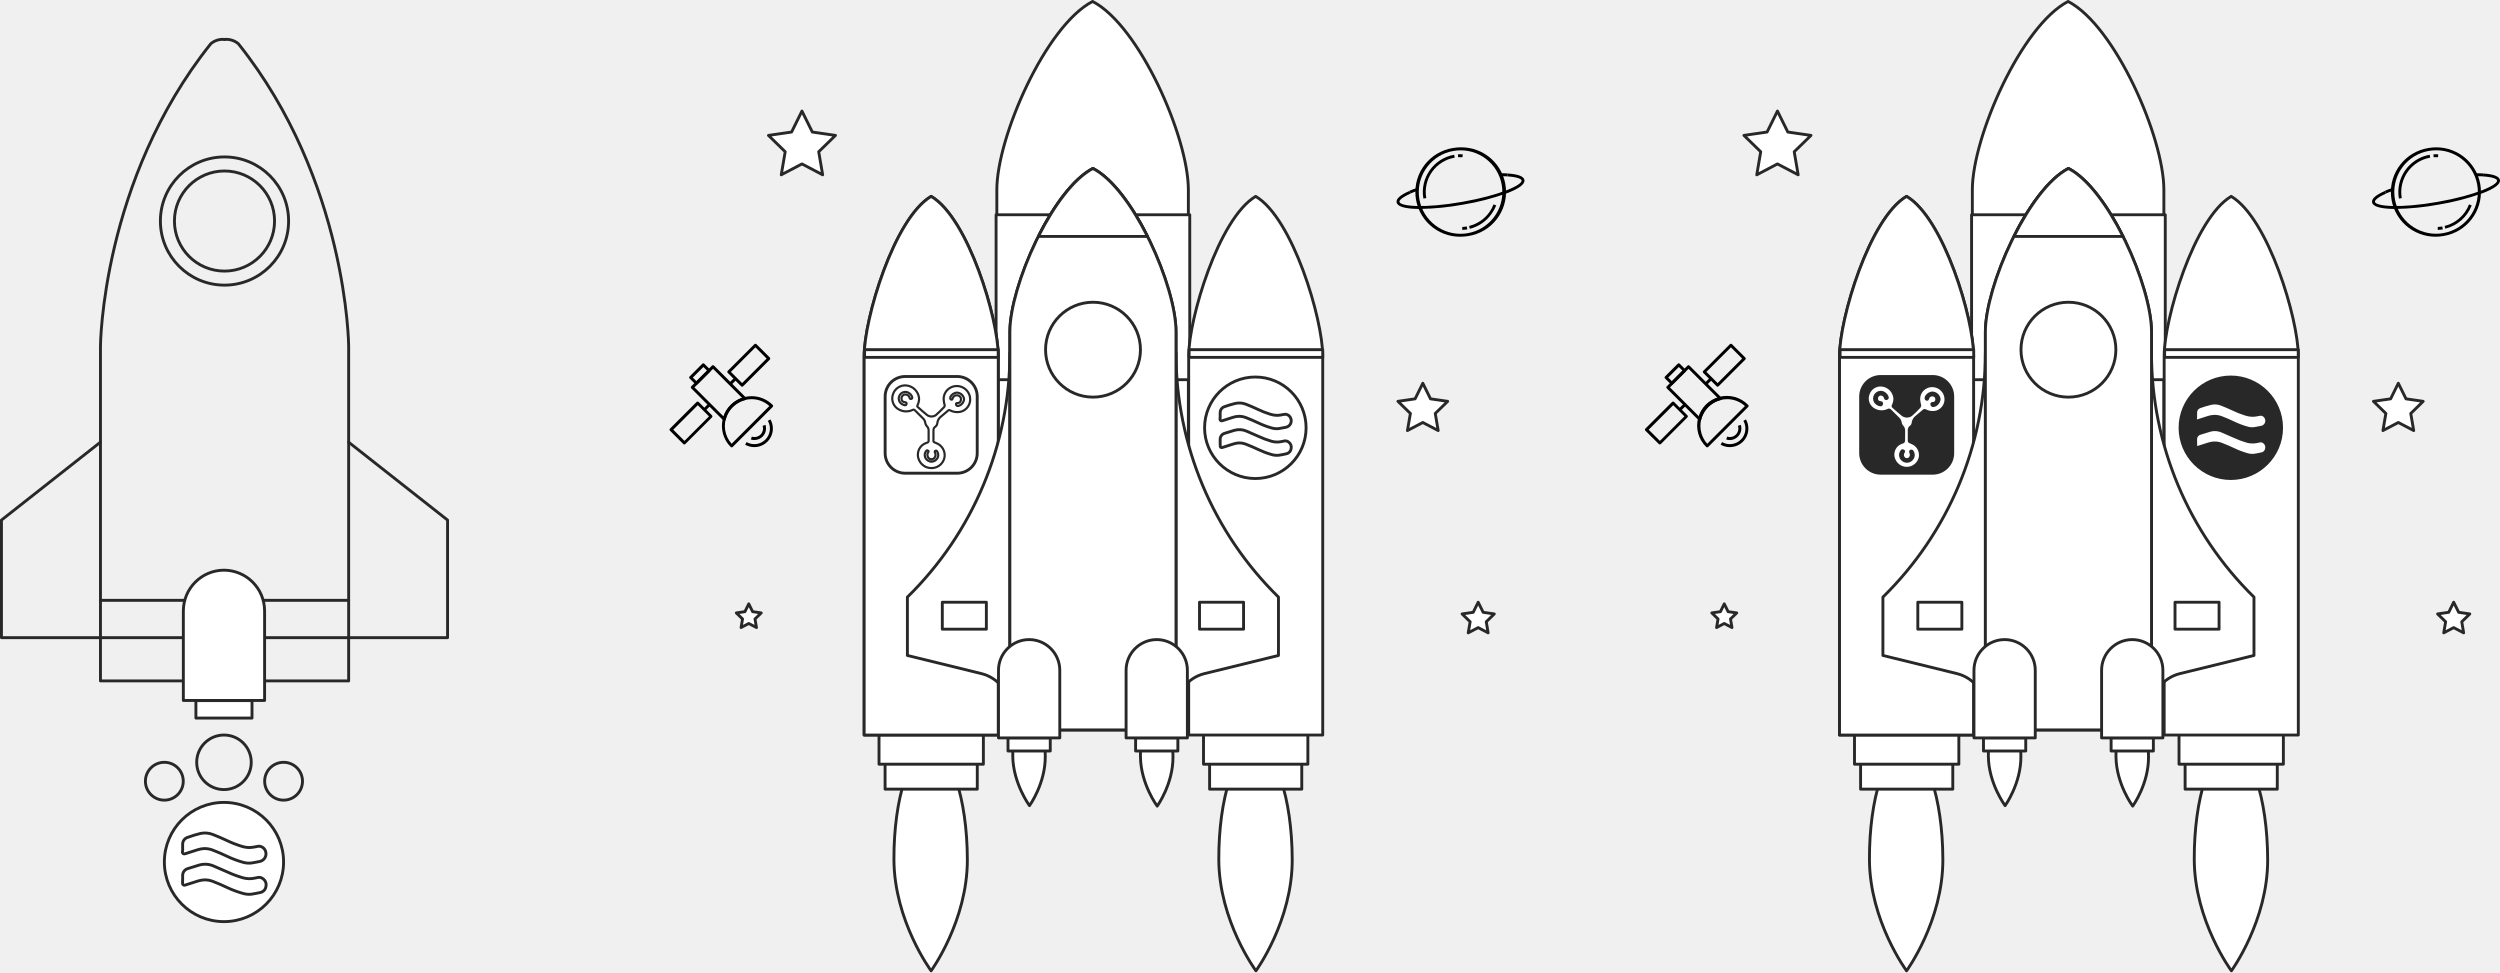
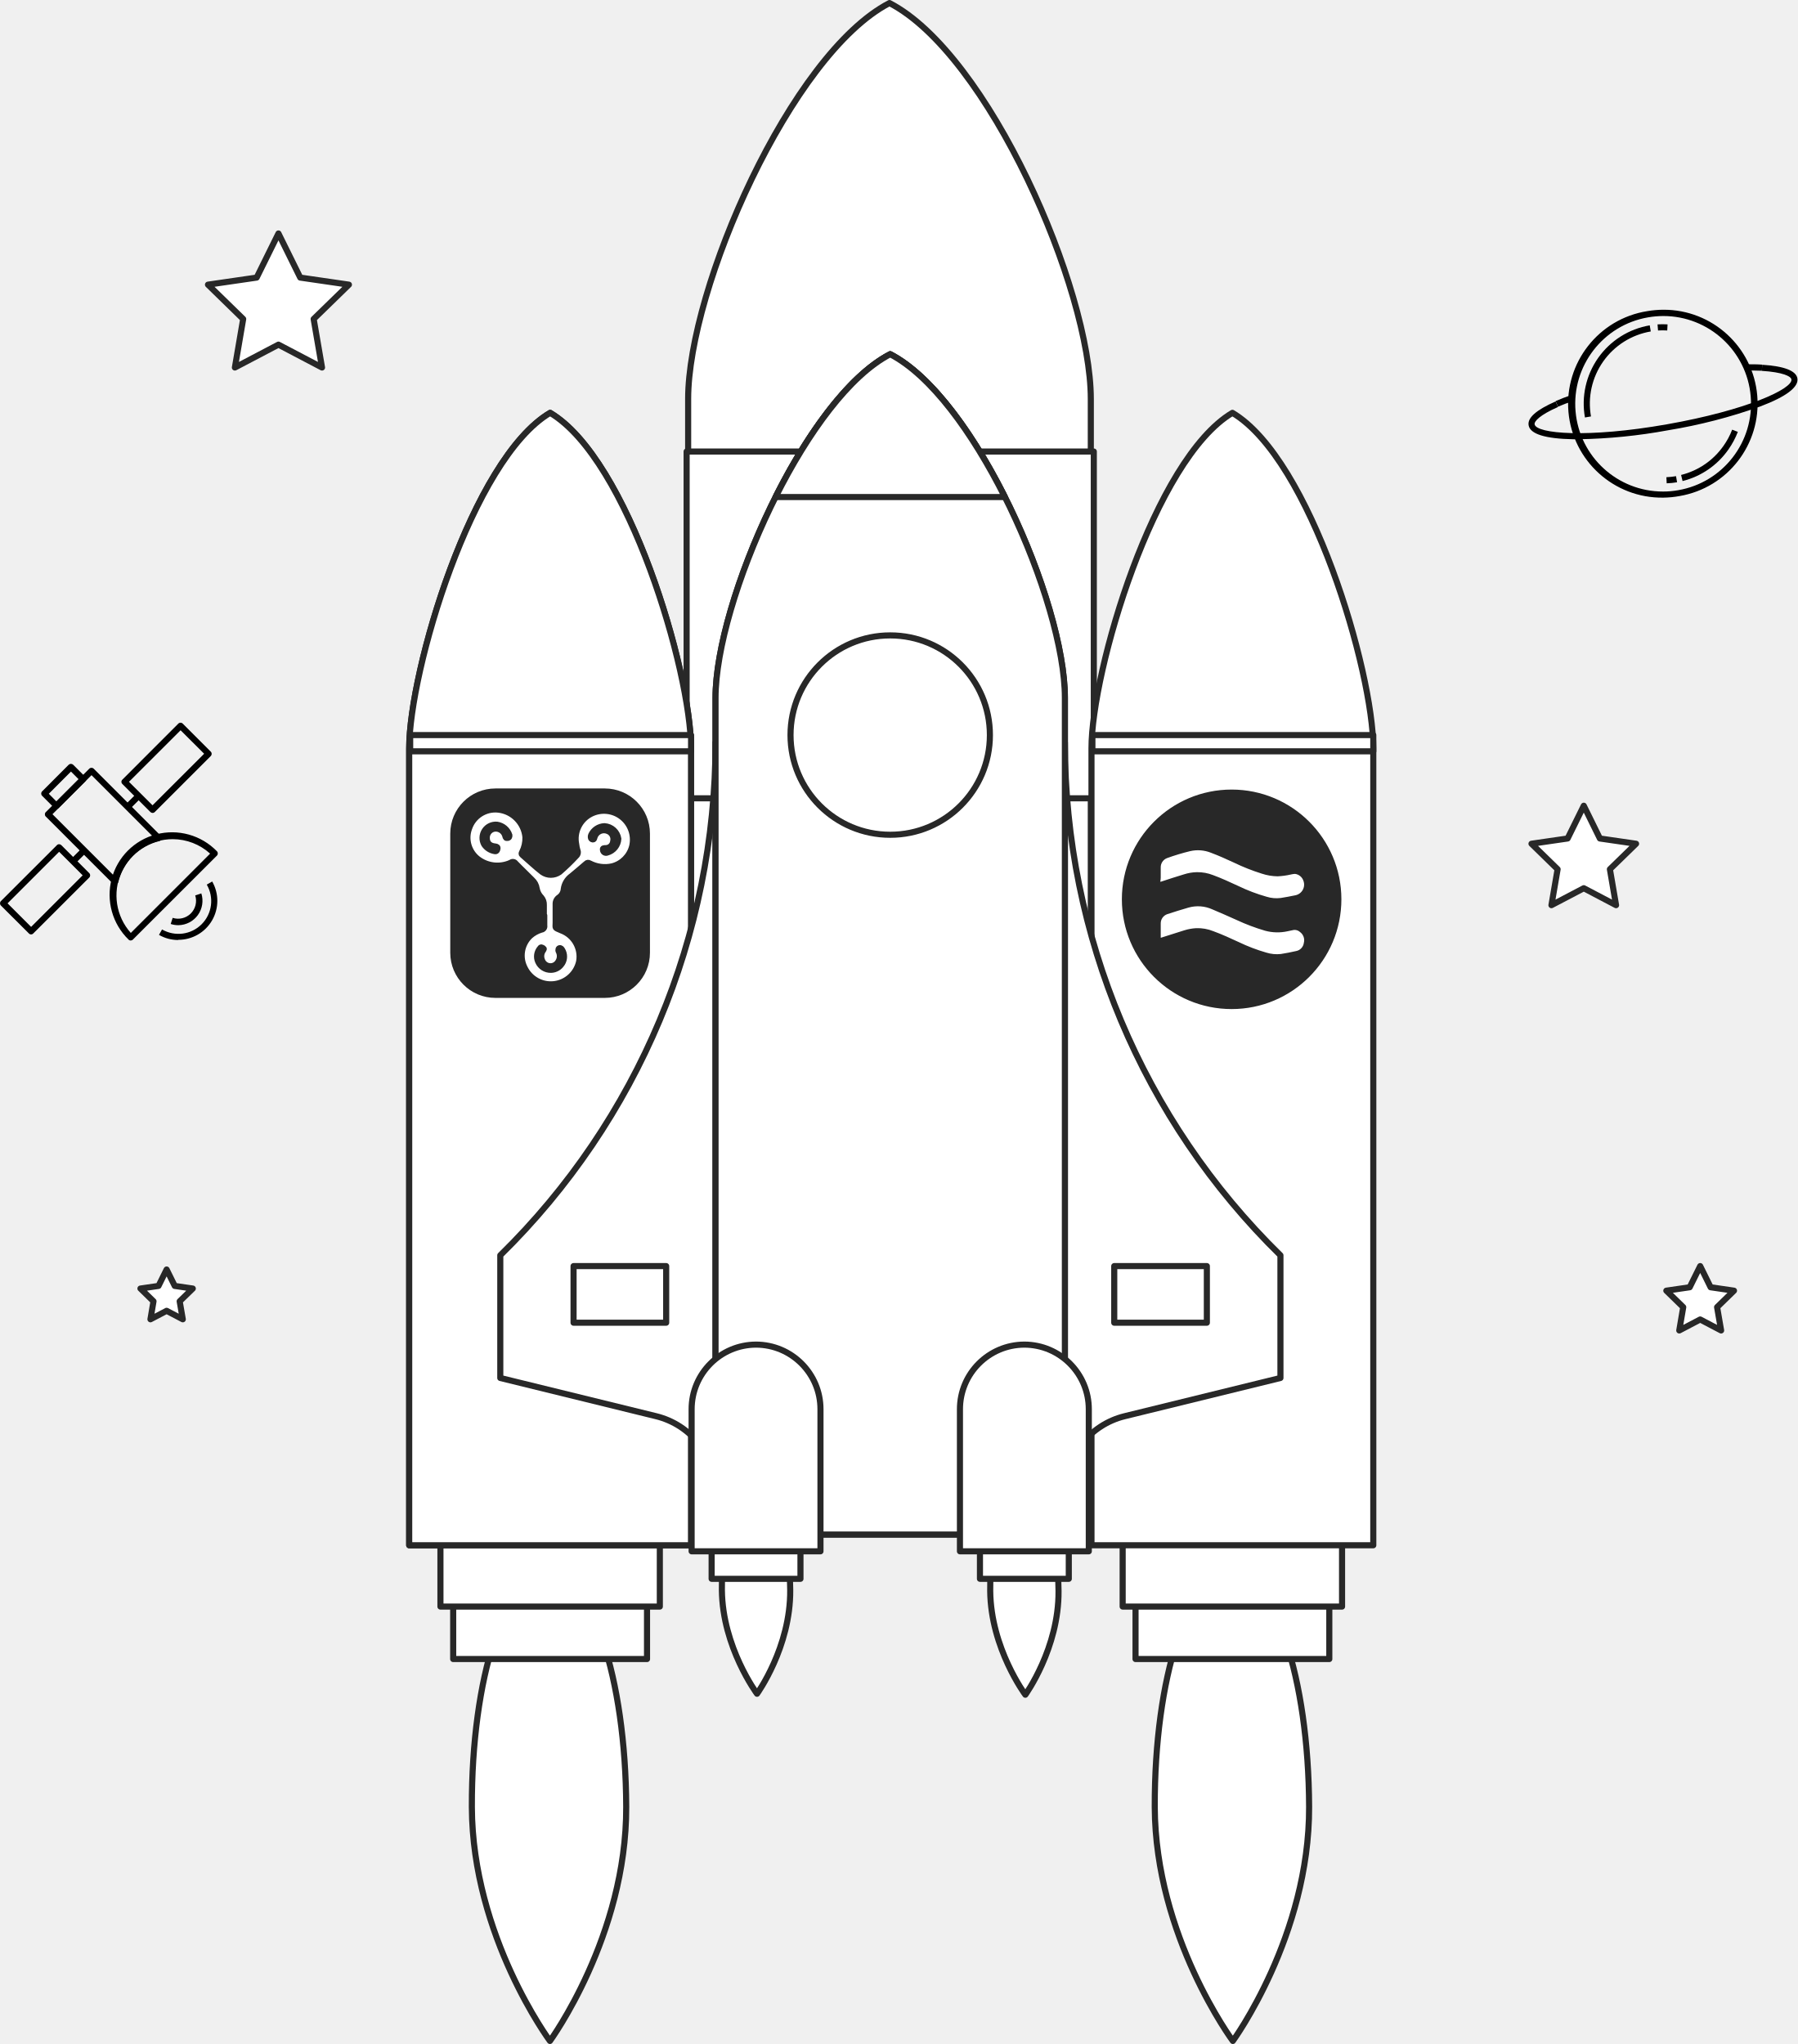
- <svg xmlns="http://www.w3.org/2000/svg" viewBox="0 0 861.5 335.04">
+ <svg xmlns="http://www.w3.org/2000/svg" viewBox="0 0 294.62 335.04">
  <defs>
-     <style>.cls-1,.cls-2,.cls-3{fill:#fff;}.cls-1,.cls-2,.cls-3,.cls-4,.cls-5{stroke:#282828;stroke-linecap:round;stroke-linejoin:round;}.cls-2,.cls-3{fill-rule:evenodd;}.cls-3{stroke-width:0.75px;}.cls-4{fill:#282828;}.cls-5{fill:none;}</style>
+     <style>.cls-1,.cls-3,.cls-4{fill:#fff;}.cls-1,.cls-2,.cls-3,.cls-4{stroke:#282828;stroke-linecap:round;stroke-linejoin:round;}.cls-2{fill:#282828;}.cls-3,.cls-4{fill-rule:evenodd;}.cls-4{stroke-width:0.75px;}</style>
  </defs>
  <g id="Layer_2" data-name="Layer 2">
    <g id="Layer_1-2" data-name="Layer 1">
-       <path class="cls-1" d="M308.05,296.21c-.07-21.19,5.53-38.36,12.51-38.37s12.73,17.16,12.79,38.33-12.49,38.37-12.49,38.37S308.14,317.39,308.05,296.21Z" />
-       <path class="cls-1" d="M420,296.21c-.07-21.19,5.53-38.36,12.51-38.37s12.72,17.16,12.79,38.33-12.5,38.37-12.5,38.37S420.07,317.39,420,296.21Z" />
-       <path class="cls-1" d="M349,260.63c-.08-9.38,2.35-17,5.44-17s5.68,7.62,5.76,17-5.44,17-5.44,17S349.13,270,349,260.63Z" />
-       <path class="cls-1" d="M393,260.79c-.08-9.38,2.36-17,5.45-17s5.68,7.63,5.76,17-5.44,17-5.44,17S393.11,270.17,393,260.79Z" />
-       <path class="cls-1" d="M376.51.5h0c-16.16,8.38-33,46.76-33,64.9v158h66V65.4C409.5,47.26,392.67,8.88,376.51.5Z" />
-       <rect class="cls-1" x="343.25" y="74.01" width="66.74" height="56.84" />
-       <rect class="cls-1" x="305" y="258.73" width="31.77" height="13.21" />
-       <rect class="cls-1" x="302.91" y="250.13" width="35.96" height="13.21" />
-       <rect class="cls-1" x="416.83" y="258.73" width="31.76" height="13.21" />
-       <rect class="cls-1" x="414.73" y="250.13" width="35.96" height="13.21" />
-       <path class="cls-1" d="M320.88,67.67c-12.82,7.61-23.09,42.31-23.09,55V253.29H344V122.68C344,110,333.71,75.28,320.88,67.67Z" />
-       <path class="cls-1" d="M320.88,67.67c-12.82,7.61-23.09,42.31-23.09,55V253.29H344V122.68C344,110,333.71,75.28,320.88,67.67Z" />
-       <path class="cls-1" d="M432.71,67.67c-12.83,7.61-23.09,42.31-23.09,55V253.29h46.19V122.68C455.81,110,445.54,75.28,432.71,67.67Z" />
-       <rect class="cls-1" x="297.94" y="120.49" width="46.03" height="2.66" />
-       <rect class="cls-1" x="409.77" y="120.49" width="46.04" height="2.66" />
-       <path class="cls-1" d="M405.25,121.7H348a117.7,117.7,0,0,1-35.31,84.06h0v20.11l25.52,6.26A12.84,12.84,0,0,1,348,244.61h57.25a12.84,12.84,0,0,1,9.8-12.48l25.51-6.26V205.76h0A117.74,117.74,0,0,1,405.25,121.7Z" />
-       <path class="cls-1" d="M376.62,58.06h0C362.6,65.33,348,98.63,348,114.38V251.53h57.25V114.38C405.25,98.63,390.65,65.33,376.62,58.06Z" />
-       <path class="cls-1" d="M376.62,58.06h0C362.6,65.33,348,98.63,348,114.38V251.53h57.25V114.38C405.25,98.63,390.65,65.33,376.62,58.06Z" />
-       <path class="cls-1" d="M357.84,81.47h37.58c-5.31-10.57-12.11-19.95-18.8-23.41h0C370,61.52,363.14,70.9,357.84,81.47Z" />
-       <rect class="cls-1" x="324.72" y="207.53" width="15.18" height="9.28" />
-       <rect class="cls-1" x="413.35" y="207.53" width="15.18" height="9.28" />
-       <rect class="cls-1" x="347.36" y="254.26" width="14.56" height="4.53" />
-       <path class="cls-1" d="M354.64,220.4A10.59,10.59,0,0,0,344.08,231v23.28H365.2V231A10.59,10.59,0,0,0,354.64,220.4Z" />
-       <rect class="cls-1" x="391.33" y="254.26" width="14.56" height="4.53" />
-       <path class="cls-1" d="M398.61,220.4A10.59,10.59,0,0,0,388.05,231v23.28h21.12V231A10.59,10.59,0,0,0,398.61,220.4Z" />
-       <path class="cls-1" d="M393,120.49a16.35,16.35,0,1,1-16.34-16.34A16.35,16.35,0,0,1,393,120.49Z" />
-       <path class="cls-1" d="M450.08,147.4a17.49,17.49,0,1,1-17.49-17.48A17.49,17.49,0,0,1,450.08,147.4Z" />
-       <path class="cls-2" d="M420.47,143.28v-1.09a2.1,2.1,0,0,1,1.35-2,36.15,36.15,0,0,1,3.84-1.16,6.23,6.23,0,0,1,3.72.28c1.31.49,2.59,1.07,3.86,1.66a32.29,32.29,0,0,0,4.46,1.76,8,8,0,0,0,2.41.41,11.41,11.41,0,0,0,2-.27,4.45,4.45,0,0,1,.88-.13,2.14,2.14,0,0,1,1.84,1.5,2.28,2.28,0,0,1-1.7,3c-.81.16-1.63.33-2.44.45a6.08,6.08,0,0,1-2.54-.23,28.46,28.46,0,0,1-4.63-1.76c-1.37-.63-2.74-1.27-4.16-1.79a6.41,6.41,0,0,0-2.45-.45,7,7,0,0,0-2,.34c-1.24.38-2.49.78-3.73,1.19a.56.56,0,0,1-.77-.56C420.49,144.05,420.47,143.67,420.47,143.28Z" />
-       <path class="cls-2" d="M420.47,152.46v-1.09a2.08,2.08,0,0,1,1.4-2c1.16-.38,2.32-.74,3.5-1.08a6.2,6.2,0,0,1,4.26.31c1.34.57,2.68,1.15,4,1.75a32.07,32.07,0,0,0,4.59,1.73,7.19,7.19,0,0,0,3.42.08l1-.21a1.8,1.8,0,0,1,1.43.4,2.18,2.18,0,0,1,.85,2.28,2.08,2.08,0,0,1-1.67,1.75c-.83.2-1.68.35-2.53.49a6.36,6.36,0,0,1-2.6-.25,28.93,28.93,0,0,1-4.56-1.74c-1.37-.63-2.74-1.26-4.15-1.78a6.36,6.36,0,0,0-2.62-.46A7.73,7.73,0,0,0,425,153c-1.26.39-2.51.8-3.77,1.2a.55.55,0,0,1-.72-.27.59.59,0,0,1,0-.23C420.46,153.25,420.47,152.85,420.47,152.46Z" />
-       <rect class="cls-1" x="305.02" y="129.74" width="31.73" height="33.33" rx="6.9" />
-       <path class="cls-3" d="M320,150.12c0-.59,0-1.19,0-1.79a1.94,1.94,0,0,0-.45-1.29,2.66,2.66,0,0,1-.72-1.4,2.49,2.49,0,0,0-.82-1.52c-.88-.91-1.82-1.77-2.69-2.69a.64.64,0,0,0-.91-.13,5.17,5.17,0,0,1-5.32-.62,4.31,4.31,0,0,1-1.36-4.85,4.41,4.41,0,0,1,4.66-3,4.9,4.9,0,0,1,4.32,4.41,5,5,0,0,1-.54,2.41c-.1.2-.16.39.05.57,1.1.93,2.13,1.94,3.28,2.82a2.57,2.57,0,0,0,3,0,37.73,37.73,0,0,0,2.73-2.64.92.92,0,0,0,.24-1.05,4.15,4.15,0,0,1-.19-.93,4.44,4.44,0,0,1,2.35-4.9,4.61,4.61,0,0,1,6.57,5.16,4.38,4.38,0,0,1-3.21,3.22,5.27,5.27,0,0,1-3.59-.49.53.53,0,0,0-.7.09c-.78.69-1.59,1.34-2.37,2A3.22,3.22,0,0,0,323,145.8a1.69,1.69,0,0,1-.71,1.26,1.38,1.38,0,0,0-.62,1.22c0,1,0,2,0,3s-.24.9.95,1.41a4.47,4.47,0,0,1,2.86,4.93,4.57,4.57,0,0,1-5.18,3.64,4.62,4.62,0,0,1-3.53-2.58,4.34,4.34,0,0,1,.86-5.11,4.78,4.78,0,0,1,1.79-1,.68.68,0,0,0,.58-.8c0-.55,0-1.11,0-1.66Zm7.51-13.29a1,1,0,0,0-.05.44.47.47,0,0,0,.44.45c.27,0,.3-.17.36-.36a1.51,1.51,0,0,1,2.12-1,1.31,1.31,0,0,1,.74,1.54,1.12,1.12,0,0,1-1.09,1c-.29,0-.68,0-.59.44a.63.63,0,0,0,.85.53,2.62,2.62,0,0,0,1.92-2.38,2.58,2.58,0,0,0-2.4-2.19A2.66,2.66,0,0,0,327.49,136.83ZM310,138.46a2.65,2.65,0,0,0,1.81,1.17c.39.09.55-.2.59-.52s-.16-.45-.47-.48c-.85-.08-1.26-.49-1.27-1.25a1.36,1.36,0,0,1,1.21-1.44,1.49,1.49,0,0,1,1.57,1.11c.06.32.19.47.52.42s.43-.29.39-.59a2.62,2.62,0,0,0-2.12-1.82A2.29,2.29,0,0,0,310,138.46Zm13,19.49a2.21,2.21,0,0,0,0-2.3c-.11-.21-.28-.4-.54-.35-.42.07-.38.37-.26.66a1.58,1.58,0,0,1-.13,1.73,1.32,1.32,0,0,1-1.27.56,1.36,1.36,0,0,1-1.1-.93,1.56,1.56,0,0,1,.17-1.49c.13-.19.23-.33,0-.48s-.48-.3-.68,0a2.21,2.21,0,0,0-.35,2.32,2.39,2.39,0,0,0,2.25,1.42A2.31,2.31,0,0,0,322.93,158Z" />
-       <path d="M486.09,66.66l-.41-.91c.79-.35,1.68-.7,2.66-1l.33.94C487.72,66,486.85,66.33,486.09,66.66Z" />
-       <path d="M519.5,60.77c-.77,0-1.6-.06-2.52-.06v-1c.92,0,1.79,0,2.58.06Z" />
-       <path d="M503.33,81.57A15.38,15.38,0,0,1,500.71,51a15.93,15.93,0,0,1,2.66-.23A15.38,15.38,0,0,1,506,81.34,15.75,15.75,0,0,1,503.33,81.57Zm0-29.77a15,15,0,0,0-2.49.22,14.38,14.38,0,0,0,2.45,28.55,13.89,13.89,0,0,0,2.49-.22,14.38,14.38,0,0,0-2.45-28.55Z" />
-       <path d="M503.89,79.22l0-1a12,12,0,0,0,1.57-.17l.17,1A12.1,12.1,0,0,1,503.89,79.22Z" />
-       <path d="M506.49,78.85l-.23-1a12,12,0,0,0,7-4.77,11.84,11.84,0,0,0,1.41-2.65l.94.36A13.89,13.89,0,0,1,514,73.69,13,13,0,0,1,506.49,78.85Z" />
-       <path d="M502.47,54.17l-.07-1a15,15,0,0,1,1.64,0l-.05,1A12.91,12.91,0,0,0,502.47,54.17Z" />
-       <path d="M490.5,68.43a13.05,13.05,0,0,1,10.61-15.1l.17,1a12,12,0,0,0-9.79,13.93Z" />
-       <path d="M489.48,72h-.91c-4.6-.09-7.06-.86-7.3-2.28-.22-1.23,1.22-2.51,4.41-3.92l.41.91c-3,1.32-3.93,2.35-3.84,2.84.27,1.54,8.65,2.3,21.68,0s20.67-5.82,20.4-7.37c-.09-.51-1.41-1.17-4.83-1.39l.06-1c3.65.23,5.54,1,5.76,2.22.25,1.42-1.81,3-6.11,4.62a86,86,0,0,1-15.1,3.9A88.76,88.76,0,0,1,489.48,72Z" />
-       <path d="M260,151.65a3.85,3.85,0,0,1-1.25-.2l.32-1a2.94,2.94,0,0,0,3.72-3.71l1-.33a4,4,0,0,1-3.76,5.21Z" />
-       <path d="M259.93,154.08a6.32,6.32,0,0,1-3.16-.84l.51-.89a5.37,5.37,0,0,0,7.33-7.32l.89-.51a6.4,6.4,0,0,1-5.57,9.56Z" />
-       <path d="M252.14,154.16h0a.51.51,0,0,1-.36-.15,10.24,10.24,0,0,1,14.49-14.48.51.51,0,0,1,0,.72L252.51,154A.51.51,0,0,1,252.14,154.16ZM259,137.55a9.23,9.23,0,0,0-6.88,15.37l13-13A9.14,9.14,0,0,0,259,137.55Z" />
-       <path d="M249.58,145a.52.52,0,0,1-.37-.16l-11-11a.51.51,0,0,1,0-.72l7.12-7.12a.52.52,0,0,1,.73,0l11,11a.51.51,0,0,1,.13.5.5.5,0,0,1-.37.36,9.23,9.23,0,0,0-6.75,6.75.52.52,0,0,1-.35.37Zm-10.26-11.5,10,10a10.26,10.26,0,0,1,6.39-6.4l-10-10Z" />
-       <rect x="251.25" y="130.84" width="2.56" height="1.03" transform="translate(-19.02 216.68) rotate(-44.92)" />
-       <rect x="242.32" y="139.77" width="2.56" height="1.02" transform="translate(-27.89 213.17) rotate(-44.96)" />
-       <path d="M240,132.59a.49.49,0,0,1-.36-.15l-2-2a.51.51,0,0,1,0-.72l4.36-4.37a.53.53,0,0,1,.72,0l2,2a.51.51,0,0,1,0,.72l-4.37,4.36A.48.48,0,0,1,240,132.59Zm-1.25-2.48,1.25,1.25,3.64-3.64-1.25-1.25Z" />
-       <path d="M255.73,133.25a.51.51,0,0,1-.36-.15l-4.59-4.59a.53.53,0,0,1-.15-.36.51.51,0,0,1,.15-.36l9.18-9.18a.51.51,0,0,1,.72,0l4.59,4.59a.48.48,0,0,1,.15.36.51.51,0,0,1-.15.37l-9.17,9.17A.55.55,0,0,1,255.73,133.25Zm-3.86-5.1,3.86,3.86,8.45-8.45-3.86-3.86Z" />
-       <path d="M235.82,153.16a.44.44,0,0,1-.36-.15l-4.59-4.58a.51.51,0,0,1-.15-.36.51.51,0,0,1,.15-.37l9.17-9.17a.5.5,0,0,1,.37-.15h0a.47.47,0,0,1,.35.15l4.59,4.59a.51.51,0,0,1,0,.72L236.18,153A.47.47,0,0,1,235.82,153.16ZM232,148.07l3.87,3.86,8.45-8.45-3.86-3.86Z" />
-       <polygon class="cls-1" points="490.3 132.07 492.95 137.44 498.87 138.3 494.59 142.48 495.6 148.37 490.3 145.59 485 148.37 486.02 142.48 481.73 138.3 487.65 137.44 490.3 132.07" />
-       <polygon class="cls-1" points="258.02 208.09 259.35 210.78 262.32 211.21 260.17 213.3 260.68 216.25 258.02 214.86 255.37 216.25 255.88 213.3 253.73 211.21 256.7 210.78 258.02 208.09" />
-       <polygon class="cls-1" points="276.35 38.27 279.93 45.5 287.91 46.66 282.13 52.29 283.49 60.24 276.35 56.49 269.22 60.24 270.58 52.29 264.81 46.66 272.78 45.5 276.35 38.27" />
-       <polygon class="cls-1" points="509.38 207.53 511.1 211 514.93 211.56 512.16 214.26 512.81 218.08 509.38 216.28 505.95 218.08 506.61 214.26 503.84 211.56 507.67 211 509.38 207.53" />
-       <path class="cls-1" d="M644.21,296.21c-.07-21.19,5.53-38.36,12.51-38.37s12.73,17.16,12.79,38.33S657,334.54,657,334.54,644.3,317.39,644.21,296.21Z" />
-       <path class="cls-1" d="M756.14,296.21c-.07-21.19,5.53-38.36,12.51-38.37s12.72,17.16,12.79,38.33-12.5,38.37-12.5,38.37S756.23,317.39,756.14,296.21Z" />
-       <path class="cls-1" d="M685.19,260.63c-.08-9.38,2.36-17,5.45-17s5.68,7.62,5.76,17-5.44,17-5.44,17S685.28,270,685.19,260.63Z" />
-       <path class="cls-1" d="M729.17,260.79c-.08-9.38,2.36-17,5.45-17s5.67,7.63,5.76,17-5.45,17-5.45,17S729.26,270.17,729.17,260.79Z" />
-       <path class="cls-1" d="M712.67.5h0c-16.16,8.38-33,46.76-33,64.9v158h66V65.4C745.66,47.26,728.83,8.88,712.67.5Z" />
-       <rect class="cls-1" x="679.41" y="74.01" width="66.74" height="56.84" />
-       <rect class="cls-1" x="641.16" y="258.73" width="31.77" height="13.21" />
-       <rect class="cls-1" x="639.06" y="250.13" width="35.96" height="13.21" />
-       <rect class="cls-1" x="752.99" y="258.73" width="31.76" height="13.21" />
-       <rect class="cls-1" x="750.89" y="250.13" width="35.96" height="13.21" />
-       <path class="cls-1" d="M657,67.67c-12.83,7.61-23.1,42.31-23.1,55V253.29h46.2V122.68C680.14,110,669.87,75.28,657,67.67Z" />
-       <path class="cls-1" d="M657,67.67c-12.83,7.61-23.1,42.31-23.1,55V253.29h46.2V122.68C680.14,110,669.87,75.28,657,67.67Z" />
-       <path class="cls-1" d="M768.87,67.67c-12.83,7.61-23.1,42.31-23.1,55V253.29H792V122.68C792,110,781.7,75.28,768.87,67.67Z" />
-       <rect class="cls-1" x="634.1" y="120.49" width="46.04" height="2.66" />
-       <rect class="cls-1" x="745.93" y="120.49" width="46.04" height="2.66" />
-       <path class="cls-1" d="M741.41,121.7H684.16a117.74,117.74,0,0,1-35.31,84.06h0v20.11l25.52,6.26a12.85,12.85,0,0,1,9.79,12.48h57.25a12.84,12.84,0,0,1,9.79-12.48l25.52-6.26V205.76h0A117.7,117.7,0,0,1,741.41,121.7Z" />
-       <path class="cls-1" d="M712.78,58.06h0c-14,7.27-28.62,40.57-28.62,56.32V251.53h57.25V114.38C741.41,98.63,726.8,65.33,712.78,58.06Z" />
-       <path class="cls-1" d="M712.78,58.06h0c-14,7.27-28.62,40.57-28.62,56.32V251.53h57.25V114.38C741.41,98.63,726.8,65.33,712.78,58.06Z" />
-       <path class="cls-1" d="M694,81.47h37.59c-5.31-10.57-12.12-19.95-18.8-23.41h0C706.1,61.52,699.3,70.9,694,81.47Z" />
-       <rect class="cls-1" x="660.88" y="207.53" width="15.18" height="9.28" />
-       <rect class="cls-1" x="749.51" y="207.53" width="15.18" height="9.28" />
-       <rect class="cls-1" x="683.51" y="254.26" width="14.56" height="4.53" />
-       <path class="cls-1" d="M690.8,220.4A10.59,10.59,0,0,0,680.23,231v23.28h21.12V231A10.59,10.59,0,0,0,690.8,220.4Z" />
-       <rect class="cls-1" x="727.49" y="254.26" width="14.56" height="4.53" />
-       <path class="cls-1" d="M734.77,220.4A10.59,10.59,0,0,0,724.21,231v23.28h21.12V231A10.59,10.59,0,0,0,734.77,220.4Z" />
-       <path class="cls-1" d="M729.13,120.49a16.35,16.35,0,1,1-16.34-16.34A16.35,16.35,0,0,1,729.13,120.49Z" />
-       <path class="cls-4" d="M786.23,147.4a17.49,17.49,0,1,1-17.48-17.48A17.49,17.49,0,0,1,786.23,147.4Z" />
-       <path class="cls-2" d="M756.62,143.28v-1.09a2.11,2.11,0,0,1,1.36-2,36.15,36.15,0,0,1,3.84-1.16,6.2,6.2,0,0,1,3.71.28c1.32.49,2.6,1.07,3.87,1.66a32.29,32.29,0,0,0,4.46,1.76,7.92,7.92,0,0,0,2.41.41,11.41,11.41,0,0,0,2-.27,4.45,4.45,0,0,1,.88-.13,2.15,2.15,0,0,1,1.84,1.5,2.28,2.28,0,0,1-1.7,3c-.81.16-1.63.33-2.45.45a6,6,0,0,1-2.53-.23,28.46,28.46,0,0,1-4.63-1.76c-1.37-.63-2.74-1.27-4.16-1.79a6.43,6.43,0,0,0-2.46-.45,6.89,6.89,0,0,0-2,.34c-1.24.38-2.49.78-3.73,1.19a.56.56,0,0,1-.77-.56C756.64,144.05,756.62,143.67,756.62,143.28Z" />
-       <path class="cls-2" d="M756.62,152.46v-1.09a2.09,2.09,0,0,1,1.41-2c1.15-.38,2.32-.74,3.49-1.08a6.22,6.22,0,0,1,4.27.31c1.34.57,2.68,1.15,4,1.75a32.07,32.07,0,0,0,4.59,1.73,7.15,7.15,0,0,0,3.41.08l1-.21a1.8,1.8,0,0,1,1.43.4,2.16,2.16,0,0,1,.84,2.28,2.06,2.06,0,0,1-1.66,1.75c-.83.2-1.68.35-2.54.49a6.33,6.33,0,0,1-2.59-.25,28.56,28.56,0,0,1-4.56-1.74c-1.37-.63-2.74-1.26-4.15-1.78a6.41,6.41,0,0,0-2.63-.46,7.74,7.74,0,0,0-1.78.32c-1.26.39-2.52.8-3.77,1.2a.55.55,0,0,1-.72-.27.59.59,0,0,1,0-.23C756.62,153.25,756.62,152.85,756.62,152.46Z" />
-       <rect class="cls-4" x="641.18" y="129.74" width="31.73" height="33.33" rx="6.9" />
-       <path class="cls-3" d="M656.13,150.12c0-.59,0-1.19,0-1.79a1.94,1.94,0,0,0-.45-1.29,2.66,2.66,0,0,1-.72-1.4,2.49,2.49,0,0,0-.82-1.52c-.89-.91-1.82-1.77-2.7-2.69a.63.63,0,0,0-.9-.13,5.16,5.16,0,0,1-5.32-.62,4.29,4.29,0,0,1-1.36-4.85,4.41,4.41,0,0,1,4.66-3,4.9,4.9,0,0,1,4.32,4.41,5.13,5.13,0,0,1-.54,2.41c-.1.2-.16.39.05.57,1.1.93,2.13,1.94,3.28,2.82a2.57,2.57,0,0,0,3,0,35.65,35.65,0,0,0,2.72-2.64.93.93,0,0,0,.25-1.05,4.15,4.15,0,0,1-.19-.93,4.44,4.44,0,0,1,2.35-4.9,4.61,4.61,0,0,1,6.57,5.16,4.41,4.41,0,0,1-3.21,3.22,5.3,5.3,0,0,1-3.6-.49.51.51,0,0,0-.69.09c-.78.69-1.59,1.34-2.37,2a3.22,3.22,0,0,0-1.34,2.24,1.67,1.67,0,0,1-.72,1.26,1.4,1.4,0,0,0-.61,1.22c0,1,0,2,0,3s-.24.9.95,1.41a4.48,4.48,0,0,1,2.86,4.93,4.63,4.63,0,0,1-8.71,1.06,4.34,4.34,0,0,1,.86-5.11,4.74,4.74,0,0,1,1.78-1,.68.68,0,0,0,.59-.8c0-.55,0-1.11,0-1.66Zm7.52-13.29a1.12,1.12,0,0,0-.06.44.49.49,0,0,0,.45.45c.27,0,.3-.17.36-.36a1.51,1.51,0,0,1,2.12-1,1.3,1.3,0,0,1,.73,1.54,1.1,1.1,0,0,1-1.08,1c-.3,0-.68,0-.59.44a.62.62,0,0,0,.85.53,2.62,2.62,0,0,0,1.92-2.38,2.58,2.58,0,0,0-2.4-2.19A2.64,2.64,0,0,0,663.65,136.83Zm-17.52,1.63a2.65,2.65,0,0,0,1.81,1.17c.38.09.54-.2.59-.52s-.16-.45-.47-.48c-.85-.08-1.26-.49-1.27-1.25a1.36,1.36,0,0,1,1.21-1.44,1.49,1.49,0,0,1,1.57,1.11c.06.32.18.47.52.42s.43-.29.39-.59a2.65,2.65,0,0,0-2.12-1.82A2.29,2.29,0,0,0,646.13,138.46Zm13,19.49a2.19,2.19,0,0,0,0-2.3c-.11-.21-.28-.4-.54-.35-.42.07-.38.37-.26.66a1.58,1.58,0,0,1-.13,1.73,1.32,1.32,0,0,1-1.27.56,1.38,1.38,0,0,1-1.11-.93,1.59,1.59,0,0,1,.18-1.49c.12-.19.22-.33,0-.48s-.48-.3-.68,0a2.19,2.19,0,0,0-.35,2.32,2.39,2.39,0,0,0,2.25,1.42A2.28,2.28,0,0,0,659.08,158Z" />
-       <path d="M822.24,66.66l-.4-.91c.79-.35,1.68-.7,2.65-1l.34.94C823.88,66,823,66.33,822.24,66.66Z" />
-       <path d="M855.66,60.77q-1.15-.06-2.52-.06v-1c.92,0,1.79,0,2.58.06Z" />
-       <path d="M839.49,81.57A15.38,15.38,0,0,1,836.87,51a15.84,15.84,0,0,1,2.66-.23,15.38,15.38,0,0,1,2.62,30.54A15.84,15.84,0,0,1,839.49,81.57Zm0-29.77A14.87,14.87,0,0,0,837,52a14.38,14.38,0,0,0,2.45,28.55,13.89,13.89,0,0,0,2.49-.22,14.38,14.38,0,0,0-2.45-28.55Z" />
-       <path d="M840.05,79.22l0-1a12,12,0,0,0,1.57-.17l.17,1A12.1,12.1,0,0,1,840.05,79.22Z" />
-       <path d="M842.65,78.85l-.24-1a12.1,12.1,0,0,0,7-4.77,12.26,12.26,0,0,0,1.41-2.65l.93.36a13.1,13.1,0,0,1-9.06,8Z" />
-       <path d="M838.63,54.17l-.07-1a15,15,0,0,1,1.64,0l-.05,1A12.88,12.88,0,0,0,838.63,54.17Z" />
-       <path d="M826.66,68.43a13.05,13.05,0,0,1,10.61-15.1l.17,1a12.06,12.06,0,0,0-9.8,13.93Z" />
-       <path d="M825.64,72h-.91c-4.6-.09-7.06-.86-7.31-2.28-.21-1.23,1.23-2.51,4.42-3.92l.4.91c-3,1.32-3.92,2.35-3.83,2.84.27,1.54,8.65,2.3,21.68,0s20.67-5.82,20.4-7.37c-.09-.51-1.41-1.17-4.84-1.39l.07-1c3.65.23,5.53,1,5.76,2.22.24,1.42-1.81,3-6.11,4.62a85.86,85.86,0,0,1-15.11,3.9A88.55,88.55,0,0,1,825.64,72Z" />
-       <path d="M596.1,151.65a3.83,3.83,0,0,1-1.24-.2l.32-1a2.93,2.93,0,0,0,3.71-3.71l1-.33a4,4,0,0,1-1,4.05A3.93,3.93,0,0,1,596.1,151.65Z" />
-       <path d="M596.09,154.08a6.29,6.29,0,0,1-3.16-.84l.51-.89a5.37,5.37,0,0,0,7.33-7.32l.89-.51a6.4,6.4,0,0,1-5.57,9.56Z" />
-       <path d="M588.3,154.16h0a.51.51,0,0,1-.36-.15,10.24,10.24,0,1,1,14.48-14.48.49.49,0,0,1,0,.72L588.67,154A.51.51,0,0,1,588.3,154.16Zm6.88-16.61a9.22,9.22,0,0,0-6.87,15.37l13-13A9.15,9.15,0,0,0,595.18,137.55Z" />
-       <path d="M585.73,145a.52.52,0,0,1-.36-.16l-11-11a.51.51,0,0,1,0-.72l7.12-7.12a.51.51,0,0,1,.72,0l11,11a.51.51,0,0,1,.13.5.5.5,0,0,1-.37.36,9.23,9.23,0,0,0-6.75,6.75.54.54,0,0,1-.36.37Zm-10.26-11.5,10,10a10.33,10.33,0,0,1,2.46-3.94,10.17,10.17,0,0,1,3.94-2.46l-10-10Z" />
-       <rect x="587.41" y="130.84" width="2.56" height="1.03" transform="translate(79.35 454.42) rotate(-44.96)" />
-       <rect x="578.48" y="139.77" width="2.56" height="1.02" transform="translate(70.62 451.04) rotate(-45)" />
-       <path d="M576.13,132.59a.49.49,0,0,1-.36-.15l-2-2a.51.51,0,0,1,0-.72l4.36-4.37a.53.53,0,0,1,.72,0l2,2a.51.51,0,0,1,0,.72l-4.37,4.36A.49.49,0,0,1,576.13,132.59Zm-1.25-2.48,1.25,1.25,3.64-3.64-1.25-1.25Z" />
-       <path d="M591.89,133.25a.51.51,0,0,1-.36-.15l-4.59-4.59a.53.53,0,0,1-.15-.36.51.51,0,0,1,.15-.36l9.18-9.18a.51.51,0,0,1,.72,0l4.59,4.59a.51.51,0,0,1,.15.36.56.56,0,0,1-.15.37l-9.18,9.17A.51.51,0,0,1,591.89,133.25Zm-3.86-5.1,3.86,3.86,8.45-8.45-3.86-3.86Z" />
-       <path d="M572,153.16a.48.48,0,0,1-.37-.15L567,148.43a.5.5,0,0,1,0-.73l9.17-9.17a.48.48,0,0,1,.36-.15h0a.48.48,0,0,1,.36.15l4.59,4.59a.51.51,0,0,1,0,.72L572.34,153A.48.48,0,0,1,572,153.16Zm-3.87-5.09,3.87,3.86,8.44-8.45-3.86-3.86Z" />
-       <polygon class="cls-1" points="826.46 132.07 829.11 137.44 835.03 138.3 830.75 142.48 831.76 148.37 826.46 145.59 821.16 148.37 822.17 142.48 817.89 138.3 823.81 137.44 826.46 132.07" />
-       <polygon class="cls-1" points="594.18 208.09 595.51 210.78 598.48 211.21 596.33 213.3 596.84 216.25 594.18 214.86 591.53 216.25 592.04 213.3 589.89 211.21 592.86 210.78 594.18 208.09" />
-       <polygon class="cls-1" points="612.51 38.27 616.08 45.5 624.07 46.66 618.29 52.29 619.65 60.24 612.51 56.49 605.38 60.24 606.74 52.29 600.96 46.66 608.94 45.5 612.51 38.27" />
-       <polygon class="cls-1" points="845.54 207.53 847.26 211 851.09 211.56 848.32 214.26 848.97 218.08 845.54 216.28 842.11 218.08 842.77 214.26 840 211.56 843.83 211 845.54 207.53" />
-       <path class="cls-5" d="M87.74,234.64h32.41V119.34s-.3-57-38-104.25a6.4,6.4,0,0,0-4.81-1.5" />
-       <path class="cls-5" d="M66.62,234.64h-32V119.34s.3-57,38-104.25a6.37,6.37,0,0,1,4.81-1.5" />
-       <path class="cls-5" d="M99.45,76.17A22.09,22.09,0,1,1,77.37,54.08,22.08,22.08,0,0,1,99.45,76.17Z" />
-       <polyline class="cls-5" points="120.15 152.39 154.23 179.22 154.23 219.74 34.58 219.74" />
-       <polyline class="cls-5" points="34.58 152.39 0.5 179.22 0.5 219.74 34.58 219.74" />
-       <line class="cls-5" x1="34.58" y1="206.87" x2="120.15" y2="206.87" />
-       <path class="cls-5" d="M86.58,262.69a9.4,9.4,0,1,1-9.4-9.4A9.4,9.4,0,0,1,86.58,262.69Z" />
-       <path class="cls-5" d="M104.24,269.21a6.52,6.52,0,1,1-6.52-6.52A6.52,6.52,0,0,1,104.24,269.21Z" />
-       <path class="cls-5" d="M63.15,269.21a6.52,6.52,0,1,1-6.51-6.52A6.51,6.51,0,0,1,63.15,269.21Z" />
-       <path class="cls-5" d="M94.61,76.17A17.25,17.25,0,1,1,77.37,58.92,17.24,17.24,0,0,1,94.61,76.17Z" />
-       <path class="cls-1" d="M97.72,297.05a20.54,20.54,0,1,1-20.54-20.54A20.54,20.54,0,0,1,97.72,297.05Z" />
-       <path class="cls-2" d="M62.94,292.21v-1.28a2.44,2.44,0,0,1,1.58-2.32A41.37,41.37,0,0,1,69,287.23a7.4,7.4,0,0,1,4.36.34c1.55.58,3,1.25,4.54,1.94a38.09,38.09,0,0,0,5.24,2.08,9.45,9.45,0,0,0,2.84.48,14.67,14.67,0,0,0,2.37-.32,4.58,4.58,0,0,1,1-.15,2.54,2.54,0,0,1,2.17,1.76,2.68,2.68,0,0,1-2,3.5c-1,.19-1.91.39-2.87.53a7.31,7.31,0,0,1-3-.27,33.21,33.21,0,0,1-5.45-2.07c-1.61-.74-3.21-1.49-4.88-2.1a7.89,7.89,0,0,0-2.89-.54,9,9,0,0,0-2.3.41c-1.47.45-2.93.92-4.38,1.4a.66.66,0,0,1-.91-.66C63,293.11,62.94,292.66,62.94,292.21Z" />
-       <path class="cls-2" d="M62.94,303v-1.28a2.45,2.45,0,0,1,1.65-2.36c1.35-.45,2.72-.87,4.1-1.27a7.33,7.33,0,0,1,5,.37c1.58.67,3.15,1.34,4.71,2.05a36.82,36.82,0,0,0,5.39,2,8.29,8.29,0,0,0,4,.09l1.17-.24a2.09,2.09,0,0,1,1.68.47,2.54,2.54,0,0,1,1,2.68,2.44,2.44,0,0,1-2,2.06c-1,.23-2,.41-3,.57a7.51,7.51,0,0,1-3-.29,34.26,34.26,0,0,1-5.35-2c-1.61-.75-3.22-1.49-4.88-2.1a7.56,7.56,0,0,0-3.08-.54,8.66,8.66,0,0,0-2.09.38c-1.49.46-3,.94-4.44,1.41a.64.64,0,0,1-.84-.32.62.62,0,0,1-.05-.27C62.93,303.93,62.94,303.46,62.94,303Z" />
-       <rect class="cls-1" x="67.51" y="241.44" width="19.33" height="6.01" />
-       <path class="cls-1" d="M77.18,196.48a14.06,14.06,0,0,0-14,14v30.9h28V210.5A14.06,14.06,0,0,0,77.18,196.48Z" />
+       <path class="cls-1" d="M77.34,296.21c-.07-21.19,5.53-38.36,12.51-38.37s12.72,17.16,12.79,38.33-12.5,38.37-12.5,38.37S77.42,317.39,77.34,296.21Z" />
+       <path class="cls-1" d="M189.27,296.21c-.07-21.19,5.53-38.36,12.51-38.37S214.5,275,214.57,296.17s-12.5,38.37-12.5,38.37S189.35,317.39,189.27,296.21Z" />
+       <path class="cls-1" d="M118.32,260.63c-.08-9.38,2.35-17,5.45-17s5.67,7.62,5.75,17-5.44,17-5.44,17S118.41,270,118.32,260.63Z" />
+       <path class="cls-1" d="M162.3,260.79c-.08-9.38,2.35-17,5.45-17s5.67,7.63,5.75,17-5.44,17-5.44,17S162.39,270.17,162.3,260.79Z" />
+       <path class="cls-1" d="M145.79.5h0c-16.16,8.38-33,46.76-33,64.9v158h66V65.4C178.78,47.26,162,8.88,145.79.5Z" />
+       <rect class="cls-1" x="112.54" y="74.01" width="66.74" height="56.84" />
+       <rect class="cls-1" x="74.28" y="258.73" width="31.77" height="13.21" />
+       <rect class="cls-1" x="72.19" y="250.13" width="35.96" height="13.21" />
+       <rect class="cls-1" x="186.12" y="258.73" width="31.76" height="13.21" />
+       <rect class="cls-1" x="184.01" y="250.13" width="35.96" height="13.21" />
+       <path class="cls-1" d="M90.17,67.67c-12.83,7.61-23.1,42.31-23.1,55V253.29h46.19V122.68C113.26,110,103,75.28,90.17,67.67Z" />
+       <path class="cls-1" d="M90.17,67.67c-12.83,7.61-23.1,42.31-23.1,55V253.29h46.19V122.68C113.26,110,103,75.28,90.17,67.67Z" />
+       <path class="cls-1" d="M202,67.67c-12.83,7.61-23.1,42.31-23.1,55V253.29h46.19V122.68C225.09,110,214.82,75.28,202,67.67Z" />
+       <rect class="cls-1" x="67.23" y="120.49" width="46.04" height="2.66" />
+       <rect class="cls-1" x="179.05" y="120.49" width="46.04" height="2.66" />
+       <path class="cls-1" d="M174.54,121.7H117.28A117.7,117.7,0,0,1,82,205.76h0v20.11l25.52,6.26a12.84,12.84,0,0,1,9.79,12.48h57.26a12.84,12.84,0,0,1,9.79-12.48l25.51-6.26V205.76h0A117.73,117.73,0,0,1,174.54,121.7Z" />
+       <path class="cls-1" d="M145.91,58.06h0c-14,7.27-28.63,40.57-28.63,56.32V251.53h57.26V114.38C174.54,98.63,159.93,65.33,145.91,58.06Z" />
+       <path class="cls-1" d="M145.91,58.06h0c-14,7.27-28.63,40.57-28.63,56.32V251.53h57.26V114.38C174.54,98.63,159.93,65.33,145.91,58.06Z" />
+       <path class="cls-1" d="M127.12,81.47H164.7c-5.3-10.57-12.11-19.95-18.79-23.41h0C139.23,61.52,132.42,70.9,127.12,81.47Z" />
+       <rect class="cls-1" x="94.01" y="207.53" width="15.18" height="9.28" />
+       <rect class="cls-1" x="182.63" y="207.53" width="15.18" height="9.28" />
+       <rect class="cls-1" x="116.64" y="254.26" width="14.56" height="4.53" />
+       <path class="cls-1" d="M123.92,220.4A10.59,10.59,0,0,0,113.36,231v23.28h21.12V231A10.59,10.59,0,0,0,123.92,220.4Z" />
+       <rect class="cls-1" x="160.62" y="254.26" width="14.56" height="4.53" />
+       <path class="cls-1" d="M167.9,220.4A10.59,10.59,0,0,0,157.34,231v23.28h21.12V231A10.59,10.59,0,0,0,167.9,220.4Z" />
+       <path class="cls-1" d="M162.25,120.49a16.34,16.34,0,1,1-16.34-16.34A16.34,16.34,0,0,1,162.25,120.49Z" />
+       <path class="cls-2" d="M219.36,147.4a17.49,17.49,0,1,1-17.49-17.48A17.49,17.49,0,0,1,219.36,147.4Z" />
+       <path class="cls-3" d="M189.75,143.28v-1.09a2.1,2.1,0,0,1,1.35-2,36.87,36.87,0,0,1,3.84-1.16,6.23,6.23,0,0,1,3.72.28c1.31.49,2.59,1.07,3.86,1.66a32.79,32.79,0,0,0,4.46,1.76,8,8,0,0,0,2.42.41,11.53,11.53,0,0,0,2-.27,4.47,4.47,0,0,1,.87-.13,2.17,2.17,0,0,1,1.85,1.5,2.28,2.28,0,0,1-1.71,3c-.81.16-1.62.33-2.44.45a6,6,0,0,1-2.53-.23,28.57,28.57,0,0,1-4.64-1.76c-1.37-.63-2.73-1.27-4.15-1.79a6.5,6.5,0,0,0-2.46-.45,6.89,6.89,0,0,0-2,.34c-1.25.38-2.5.78-3.73,1.19a.57.57,0,0,1-.78-.56C189.77,144.05,189.75,143.67,189.75,143.28Z" />
+       <path class="cls-3" d="M189.75,152.46v-1.09a2.09,2.09,0,0,1,1.41-2c1.15-.38,2.32-.74,3.49-1.08a6.2,6.2,0,0,1,4.26.31c1.34.57,2.68,1.15,4,1.75a32.52,32.52,0,0,0,4.59,1.73,7.19,7.19,0,0,0,3.42.08l1-.21a1.78,1.78,0,0,1,1.43.4,2.16,2.16,0,0,1,.85,2.28,2.06,2.06,0,0,1-1.66,1.75c-.84.2-1.69.35-2.54.49a6.36,6.36,0,0,1-2.6-.25,28.93,28.93,0,0,1-4.56-1.74c-1.36-.63-2.73-1.26-4.15-1.78a6.36,6.36,0,0,0-2.62-.46,7.55,7.55,0,0,0-1.78.32c-1.27.39-2.52.8-3.78,1.2a.53.53,0,0,1-.71-.27.46.46,0,0,1-.05-.23Z" />
+       <rect class="cls-2" x="74.3" y="129.74" width="31.73" height="33.33" rx="6.9" />
+       <path class="cls-4" d="M89.26,150.12c0-.59,0-1.19,0-1.79a1.88,1.88,0,0,0-.44-1.29,2.61,2.61,0,0,1-.73-1.4,2.53,2.53,0,0,0-.81-1.52c-.89-.91-1.82-1.77-2.7-2.69a.64.64,0,0,0-.91-.13,5.15,5.15,0,0,1-5.31-.62A4.31,4.31,0,0,1,77,135.83a4.41,4.41,0,0,1,4.67-3A4.89,4.89,0,0,1,86,137.23a5,5,0,0,1-.54,2.41c-.1.2-.16.39.06.57,1.09.93,2.13,1.94,3.27,2.82a2.57,2.57,0,0,0,3,0,34,34,0,0,0,2.73-2.64.92.92,0,0,0,.24-1.05,4.79,4.79,0,0,1-.19-.93,4.45,4.45,0,0,1,2.35-4.9,4.62,4.62,0,0,1,6.58,5.16,4.41,4.41,0,0,1-3.21,3.22,5.29,5.29,0,0,1-3.6-.49.53.53,0,0,0-.7.09c-.77.69-1.59,1.34-2.36,2a3.27,3.27,0,0,0-1.35,2.24,1.69,1.69,0,0,1-.71,1.26,1.38,1.38,0,0,0-.62,1.22c0,1,0,2,0,3s-.23.9,1,1.41a4.46,4.46,0,0,1,2.86,4.93,4.63,4.63,0,0,1-8.7,1.06,4.33,4.33,0,0,1,.85-5.11,4.78,4.78,0,0,1,1.79-1,.67.67,0,0,0,.58-.8c0-.55,0-1.11,0-1.66Zm7.52-13.29a.84.84,0,0,0-.06.44.47.47,0,0,0,.44.45c.28,0,.31-.17.37-.36a1.5,1.5,0,0,1,2.12-1,1.31,1.31,0,0,1,.73,1.54,1.11,1.11,0,0,1-1.09,1c-.29,0-.68,0-.58.44a.62.62,0,0,0,.84.53,2.6,2.6,0,0,0,1.92-2.38,2.57,2.57,0,0,0-2.4-2.19A2.64,2.64,0,0,0,96.78,136.83Zm-17.53,1.63a2.7,2.7,0,0,0,1.81,1.17c.39.09.55-.2.6-.52s-.17-.45-.48-.48c-.84-.08-1.26-.49-1.27-1.25a1.36,1.36,0,0,1,1.21-1.44,1.5,1.5,0,0,1,1.58,1.11c.06.32.18.47.51.42s.43-.29.4-.59a2.65,2.65,0,0,0-2.13-1.82A2.3,2.3,0,0,0,79.25,138.46Zm13,19.49a2.21,2.21,0,0,0,0-2.3c-.12-.21-.29-.4-.55-.35s-.37.37-.25.66a1.6,1.6,0,0,1-.13,1.73,1.33,1.33,0,0,1-1.27.56,1.37,1.37,0,0,1-1.11-.93,1.56,1.56,0,0,1,.18-1.49c.12-.19.22-.33,0-.48s-.49-.3-.68,0a2.17,2.17,0,0,0-.35,2.32,2.37,2.37,0,0,0,2.24,1.42A2.29,2.29,0,0,0,92.21,158Z" />
+       <path d="M255.37,66.66l-.4-.91c.79-.35,1.68-.7,2.65-1l.34.94C257,66,256.14,66.33,255.37,66.66Z" />
+       <path d="M288.78,60.77c-.77,0-1.6-.06-2.51-.06v-1c.91,0,1.78,0,2.57.06Z" />
+       <path d="M272.62,81.57A15.38,15.38,0,0,1,270,51a16,16,0,0,1,2.67-.23,15.38,15.38,0,0,1,2.62,30.54A15.93,15.93,0,0,1,272.62,81.57Zm0-29.77a15.08,15.08,0,0,0-2.5.22,14.38,14.38,0,0,0,2.46,28.55,13.89,13.89,0,0,0,2.49-.22,14.38,14.38,0,0,0-2.45-28.55Z" />
+       <path d="M273.18,79.22l-.05-1a11.92,11.92,0,0,0,1.58-.17l.17,1A12.26,12.26,0,0,1,273.18,79.22Z" />
+       <path d="M275.78,78.85l-.24-1a12,12,0,0,0,6.95-4.77,11.88,11.88,0,0,0,1.42-2.65l.93.36a13.43,13.43,0,0,1-1.53,2.87A13,13,0,0,1,275.78,78.85Z" />
+       <path d="M271.76,54.17l-.08-1a15,15,0,0,1,1.64,0l-.05,1A12.74,12.74,0,0,0,271.76,54.17Z" />
+       <path d="M259.78,68.43a13,13,0,0,1,10.62-15.1l.17,1a12,12,0,0,0-9.8,13.93Z" />
+       <path d="M258.76,72h-.91c-4.6-.09-7.05-.86-7.3-2.28-.22-1.23,1.23-2.51,4.42-3.92l.4.91c-3,1.32-3.92,2.35-3.84,2.84.27,1.54,8.65,2.3,21.69,0s20.67-5.82,20.4-7.37c-.09-.51-1.41-1.17-4.84-1.39l.06-1c3.66.23,5.54,1,5.76,2.22.25,1.42-1.8,3-6.1,4.62a86.09,86.09,0,0,1-15.11,3.9A88.66,88.66,0,0,1,258.76,72Z" />
+       <path d="M29.23,151.65a3.85,3.85,0,0,1-1.25-.2l.32-1A2.94,2.94,0,0,0,32,146.77l1-.33a4,4,0,0,1-3.76,5.21Z" />
+       <path d="M29.21,154.08a6.25,6.25,0,0,1-3.15-.84l.5-.89A5.37,5.37,0,0,0,33.89,145l.89-.51a6.39,6.39,0,0,1-5.57,9.56Z" />
+       <path d="M21.43,154.16h0a.48.48,0,0,1-.36-.15,10.24,10.24,0,1,1,14.48-14.48.51.51,0,0,1,0,.72L21.79,154A.51.51,0,0,1,21.43,154.16Zm6.88-16.61a9.22,9.22,0,0,0-6.87,15.37l13-13A9.17,9.17,0,0,0,28.31,137.55Z" />
+       <path d="M18.86,145a.48.48,0,0,1-.36-.16l-11-11a.51.51,0,0,1,0-.72L14.63,126a.52.52,0,0,1,.73,0l11,11a.51.51,0,0,1,.13.5.49.49,0,0,1-.36.36,9.19,9.19,0,0,0-6.75,6.75.56.56,0,0,1-.36.37ZM8.6,133.46l10,10a10.31,10.31,0,0,1,6.4-6.4l-10-10Z" />
+       <rect x="20.54" y="130.84" width="2.56" height="1.03" transform="translate(-86.44 53.83) rotate(-44.96)" />
+       <rect x="11.61" y="139.77" width="2.56" height="1.02" transform="translate(-95.42 50.2) rotate(-45)" />
+       <path d="M9.25,132.59a.47.47,0,0,1-.35-.15l-2-2a.51.51,0,0,1,0-.72l4.36-4.37a.54.54,0,0,1,.73,0l2,2a.51.51,0,0,1,0,.72l-4.36,4.36A.51.51,0,0,1,9.25,132.59ZM8,130.11l1.24,1.25,3.64-3.64-1.25-1.25Z" />
+       <path d="M25,133.25a.49.49,0,0,1-.35-.15l-4.59-4.59a.5.5,0,0,1-.16-.36.48.48,0,0,1,.16-.36l9.17-9.18a.51.51,0,0,1,.72,0l4.59,4.59a.48.48,0,0,1,.15.36.51.51,0,0,1-.15.37l-9.17,9.17A.51.51,0,0,1,25,133.25Zm-3.86-5.1L25,132l8.46-8.45L29.6,119.7Z" />
+       <path d="M5.1,153.16a.47.47,0,0,1-.36-.15L.15,148.43a.52.52,0,0,1,0-.73l9.18-9.17a.48.48,0,0,1,.36-.15h0a.51.51,0,0,1,.36.15l4.58,4.59a.51.51,0,0,1,0,.72L5.46,153A.47.47,0,0,1,5.1,153.16Zm-3.86-5.09,3.86,3.86,8.45-8.45-3.86-3.86Z" />
+       <polygon class="cls-1" points="259.59 132.07 262.23 137.44 268.16 138.3 263.87 142.48 264.88 148.37 259.59 145.59 254.29 148.37 255.3 142.48 251.02 138.3 256.94 137.44 259.59 132.07" />
+       <polygon class="cls-1" points="27.31 208.09 28.64 210.78 31.6 211.21 29.45 213.3 29.96 216.25 27.31 214.86 24.66 216.25 25.16 213.3 23.02 211.21 25.98 210.78 27.31 208.09" />
+       <polygon class="cls-1" points="45.64 38.27 49.21 45.5 57.19 46.66 51.41 52.29 52.78 60.24 45.64 56.49 38.5 60.24 39.86 52.29 34.09 46.66 42.07 45.5 45.64 38.27" />
+       <polygon class="cls-1" points="278.67 207.53 280.38 211 284.21 211.56 281.44 214.26 282.1 218.08 278.67 216.28 275.24 218.08 275.89 214.26 273.12 211.56 276.95 211 278.67 207.53" />
    </g>
  </g>
</svg>
